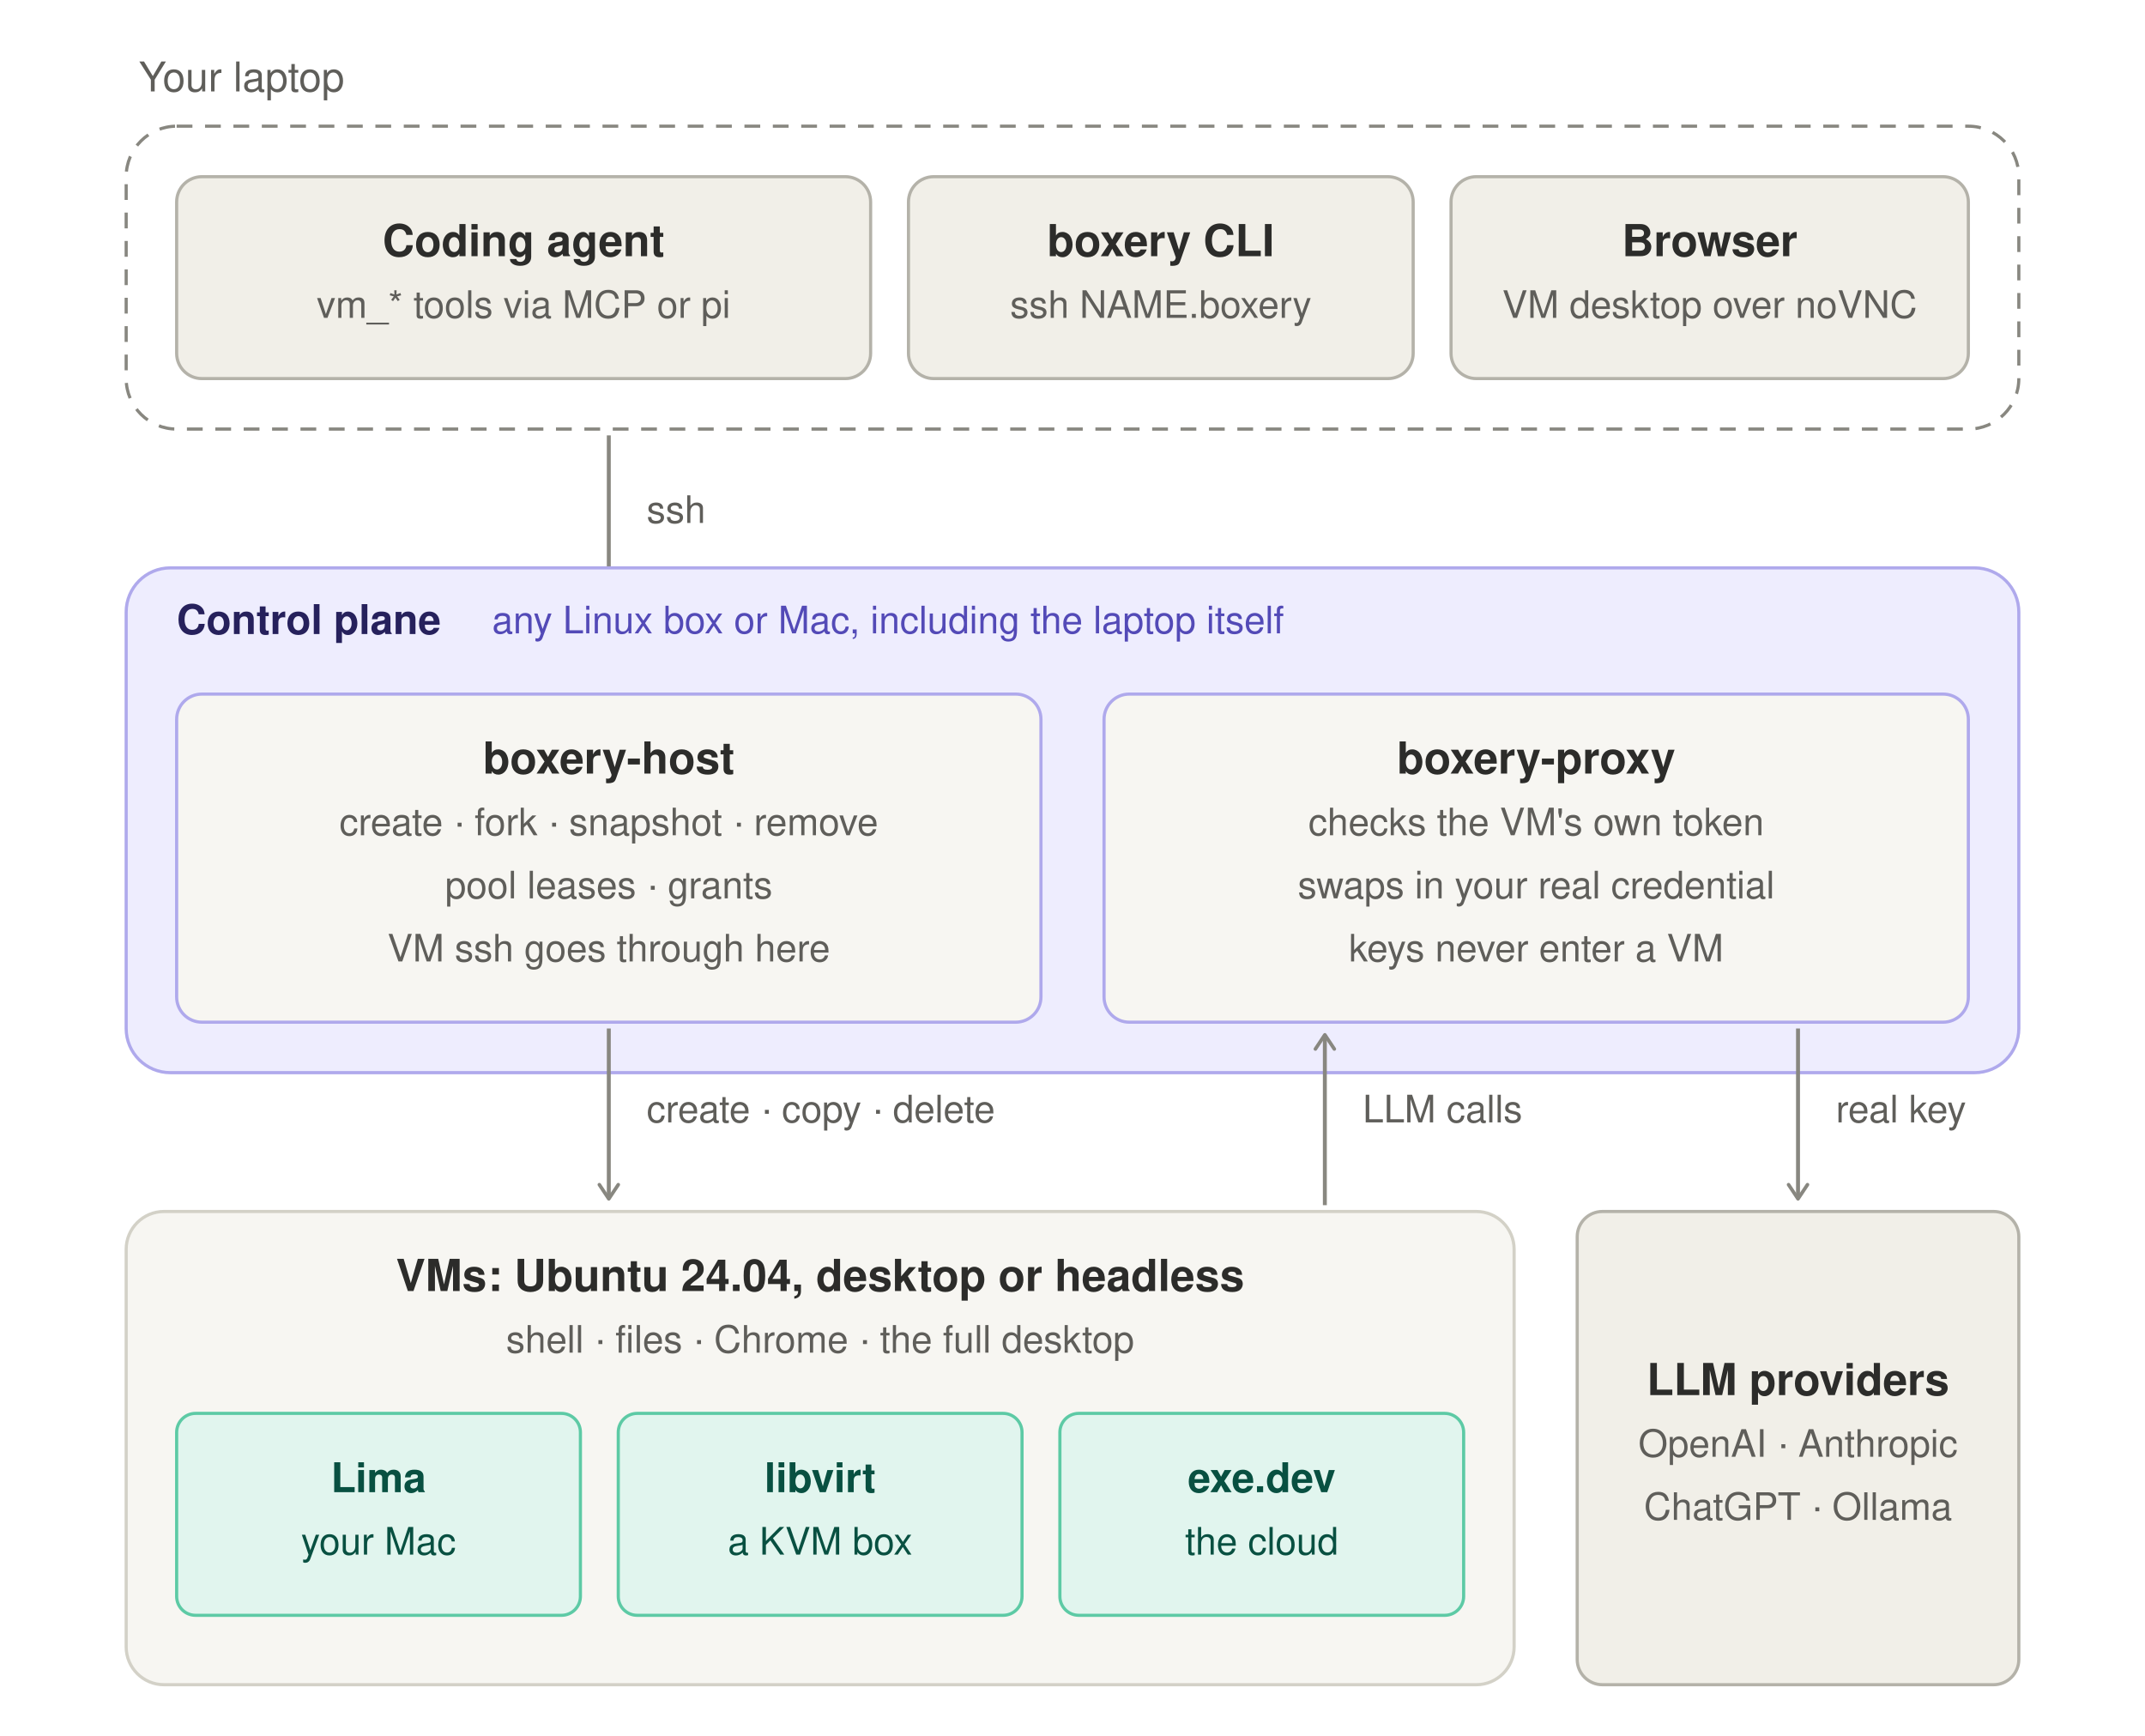
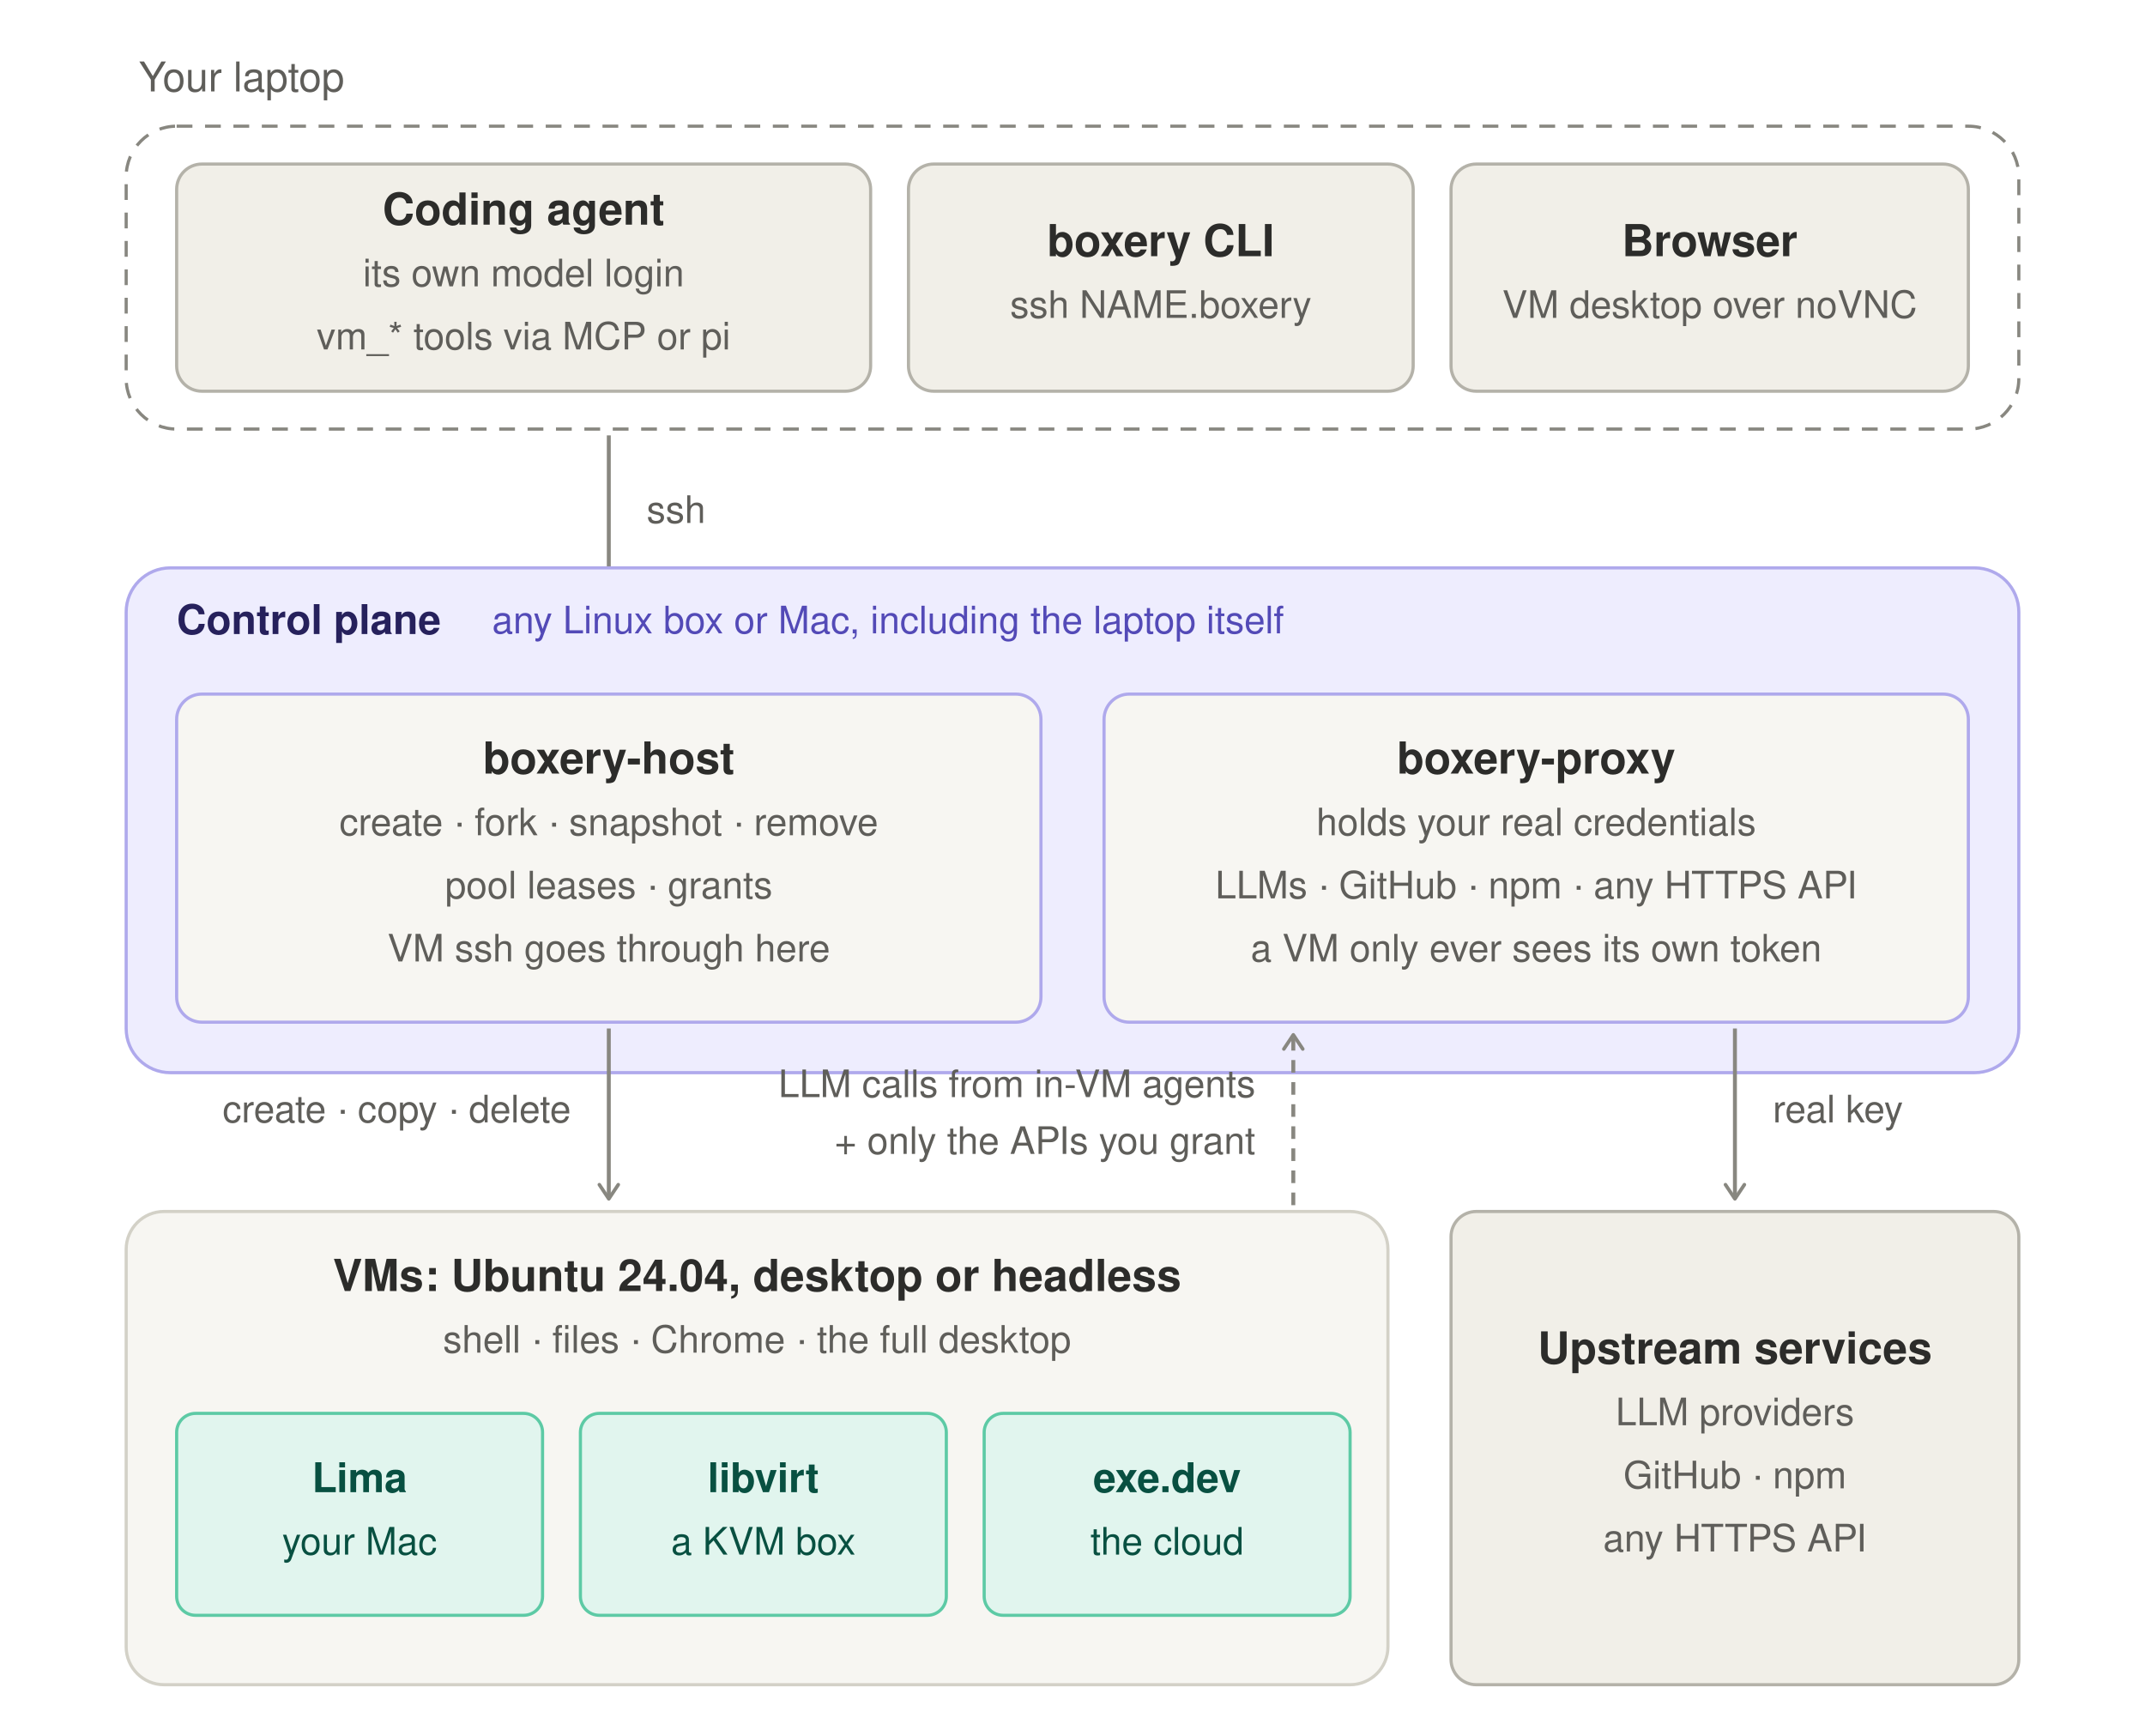
<svg xmlns="http://www.w3.org/2000/svg" viewBox="0 0 680 550" width="680" height="550" role="img" aria-labelledby="t d">
  <defs>
    <marker id="arrow" viewBox="0 0 10 10" refX="8" refY="5" markerWidth="6" markerHeight="6" orient="auto-start-reverse">
      <path d="M2 1L8 5L2 9" fill="none" stroke="#888780" stroke-width="1.5" stroke-linecap="round" stroke-linejoin="round" />
    </marker>
  </defs>
  <g font-family="-apple-system, BlinkMacSystemFont, 'Segoe UI', Helvetica, Arial, sans-serif" text-anchor="middle" dominant-baseline="central">
    <text x="44" y="26" text-anchor="start" font-size="13" fill="#5F5E5A">Your laptop</text>
    <rect x="40" y="40" width="600" height="96" rx="16" fill="none" stroke="#888780" stroke-dasharray="5 4" />
-     <rect x="56" y="56" width="220" height="64" rx="8" fill="#F1EFE8" stroke="#B4B2A9" />
-     <text x="166.0" y="78.0" font-size="14" font-weight="600" fill="#2C2C2A">Coding agent</text>
-     <text x="166.0" y="98.0" font-size="12" fill="#5F5E5A">vm_* tools via MCP or pi</text>
-     <rect x="288" y="56" width="160" height="64" rx="8" fill="#F1EFE8" stroke="#B4B2A9" />
+     <rect x="56" y="52" width="220" height="72" rx="8" fill="#F1EFE8" stroke="#B4B2A9" />
+     <text x="166.0" y="68.0" font-size="14" font-weight="600" fill="#2C2C2A">Coding agent</text>
+     <text x="166.0" y="88.0" font-size="12" fill="#5F5E5A">its own model login</text>
+     <text x="166.0" y="108.0" font-size="12" fill="#5F5E5A">vm_* tools via MCP or pi</text>
+     <rect x="288" y="52" width="160" height="72" rx="8" fill="#F1EFE8" stroke="#B4B2A9" />
    <text x="368.0" y="78.0" font-size="14" font-weight="600" fill="#2C2C2A">boxery CLI</text>
    <text x="368.0" y="98.0" font-size="12" fill="#5F5E5A">ssh NAME.boxery</text>
-     <rect x="460" y="56" width="164" height="64" rx="8" fill="#F1EFE8" stroke="#B4B2A9" />
+     <rect x="460" y="52" width="164" height="72" rx="8" fill="#F1EFE8" stroke="#B4B2A9" />
    <text x="542.0" y="78.0" font-size="14" font-weight="600" fill="#2C2C2A">Browser</text>
    <text x="542.0" y="98.0" font-size="12" fill="#5F5E5A">VM desktop over noVNC</text>
    <line x1="193" y1="138" x2="193" y2="216" stroke="#888780" stroke-width="1.25" marker-end="url(#arrow)" />
    <text x="205" y="163" text-anchor="start" font-size="12" fill="#5F5E5A">ssh</text>
    <rect x="40" y="180" width="600" height="160" rx="14" fill="#EEEDFE" stroke="#AFA9EC" />
    <text x="56" y="198" text-anchor="start" font-size="13" font-weight="600" fill="#26215C">Control plane</text>
    <text x="156" y="198" text-anchor="start" font-size="12" fill="#534AB7">any Linux box or Mac, including the laptop itself</text>
    <rect x="56" y="220" width="274" height="104" rx="8" fill="#F7F6F2" stroke="#AFA9EC" />
    <text x="193.0" y="242.0" font-size="14" font-weight="600" fill="#2C2C2A">boxery-host</text>
    <text x="193.0" y="262.0" font-size="12" fill="#5F5E5A">create · fork · snapshot · remove</text>
    <text x="193.0" y="282.0" font-size="12" fill="#5F5E5A">pool leases · grants</text>
    <text x="193.0" y="302.0" font-size="12" fill="#5F5E5A">VM ssh goes through here</text>
    <rect x="350" y="220" width="274" height="104" rx="8" fill="#F7F6F2" stroke="#AFA9EC" />
    <text x="487.0" y="242.0" font-size="14" font-weight="600" fill="#2C2C2A">boxery-proxy</text>
-     <text x="487.0" y="262.0" font-size="12" fill="#5F5E5A">checks the VM's own token</text>
-     <text x="487.0" y="282.0" font-size="12" fill="#5F5E5A">swaps in your real credential</text>
-     <text x="487.0" y="302.0" font-size="12" fill="#5F5E5A">keys never enter a VM</text>
+     <text x="487.0" y="262.0" font-size="12" fill="#5F5E5A">holds your real credentials</text>
+     <text x="487.0" y="282.0" font-size="12" fill="#5F5E5A">LLMs · GitHub · npm · any HTTPS API</text>
+     <text x="487.0" y="302.0" font-size="12" fill="#5F5E5A">a VM only ever sees its own token</text>
    <line x1="193" y1="326" x2="193" y2="380" stroke="#888780" stroke-width="1.25" marker-end="url(#arrow)" />
-     <text x="205" y="353" text-anchor="start" font-size="12" fill="#5F5E5A">create · copy · delete</text>
-     <line x1="420" y1="382" x2="420" y2="328" stroke="#888780" stroke-width="1.25" marker-end="url(#arrow)" />
-     <text x="432" y="353" text-anchor="start" font-size="12" fill="#5F5E5A">LLM calls</text>
-     <line x1="570" y1="326" x2="570" y2="380" stroke="#888780" stroke-width="1.25" marker-end="url(#arrow)" />
-     <text x="582" y="353" text-anchor="start" font-size="12" fill="#5F5E5A">real key</text>
-     <rect x="40" y="384" width="440" height="150" rx="12" fill="#F7F6F2" stroke="#D3D1C7" />
-     <text x="260" y="406" font-size="14" font-weight="600" fill="#2C2C2A">VMs: Ubuntu 24.04, desktop or headless</text>
-     <text x="260" y="426" font-size="12" fill="#5F5E5A">shell · files · Chrome · the full desktop</text>
-     <rect x="56" y="448" width="128" height="64" rx="6" fill="#E1F5EE" stroke="#5DCAA5" />
-     <text x="120.0" y="470.0" font-size="13" font-weight="600" fill="#085041">Lima</text>
-     <text x="120.0" y="490.0" font-size="12" fill="#085041">your Mac</text>
-     <rect x="196" y="448" width="128" height="64" rx="6" fill="#E1F5EE" stroke="#5DCAA5" />
-     <text x="260.0" y="470.0" font-size="13" font-weight="600" fill="#085041">libvirt</text>
-     <text x="260.0" y="490.0" font-size="12" fill="#085041">a KVM box</text>
-     <rect x="336" y="448" width="128" height="64" rx="6" fill="#E1F5EE" stroke="#5DCAA5" />
-     <text x="400.0" y="470.0" font-size="13" font-weight="600" fill="#085041">exe.dev</text>
-     <text x="400.0" y="490.0" font-size="12" fill="#085041">the cloud</text>
-     <rect x="500" y="384" width="140" height="150" rx="8" fill="#F1EFE8" stroke="#B4B2A9" />
-     <text x="570.0" y="439.0" font-size="14" font-weight="600" fill="#2C2C2A">LLM providers</text>
-     <text x="570.0" y="459.0" font-size="12" fill="#5F5E5A">OpenAI · Anthropic</text>
-     <text x="570.0" y="479.0" font-size="12" fill="#5F5E5A">ChatGPT · Ollama</text>
+     <text x="181" y="353" text-anchor="end" font-size="12" fill="#5F5E5A">create · copy · delete</text>
+     <line x1="410" y1="382" x2="410" y2="328" stroke="#888780" stroke-width="1.25" stroke-dasharray="4 3" marker-end="url(#arrow)" />
+     <text x="398" y="345" text-anchor="end" font-size="12" fill="#5F5E5A">LLM calls from in-VM agents</text>
+     <text x="398" y="363" text-anchor="end" font-size="12" fill="#5F5E5A">+ only the APIs you grant</text>
+     <line x1="550" y1="326" x2="550" y2="380" stroke="#888780" stroke-width="1.25" marker-end="url(#arrow)" />
+     <text x="562" y="353" text-anchor="start" font-size="12" fill="#5F5E5A">real key</text>
+     <rect x="40" y="384" width="400" height="150" rx="12" fill="#F7F6F2" stroke="#D3D1C7" />
+     <text x="240" y="406" font-size="14" font-weight="600" fill="#2C2C2A">VMs: Ubuntu 24.04, desktop or headless</text>
+     <text x="240" y="426" font-size="12" fill="#5F5E5A">shell · files · Chrome · the full desktop</text>
+     <rect x="56" y="448" width="116" height="64" rx="6" fill="#E1F5EE" stroke="#5DCAA5" />
+     <text x="114.0" y="470.0" font-size="13" font-weight="600" fill="#085041">Lima</text>
+     <text x="114.0" y="490.0" font-size="12" fill="#085041">your Mac</text>
+     <rect x="184" y="448" width="116" height="64" rx="6" fill="#E1F5EE" stroke="#5DCAA5" />
+     <text x="242.0" y="470.0" font-size="13" font-weight="600" fill="#085041">libvirt</text>
+     <text x="242.0" y="490.0" font-size="12" fill="#085041">a KVM box</text>
+     <rect x="312" y="448" width="116" height="64" rx="6" fill="#E1F5EE" stroke="#5DCAA5" />
+     <text x="370.0" y="470.0" font-size="13" font-weight="600" fill="#085041">exe.dev</text>
+     <text x="370.0" y="490.0" font-size="12" fill="#085041">the cloud</text>
+     <rect x="460" y="384" width="180" height="150" rx="8" fill="#F1EFE8" stroke="#B4B2A9" />
+     <text x="550.0" y="429.0" font-size="14" font-weight="600" fill="#2C2C2A">Upstream services</text>
+     <text x="550.0" y="449.0" font-size="12" fill="#5F5E5A">LLM providers</text>
+     <text x="550.0" y="469.0" font-size="12" fill="#5F5E5A">GitHub · npm</text>
+     <text x="550.0" y="489.0" font-size="12" fill="#5F5E5A">any HTTPS API</text>
  </g>
</svg>
